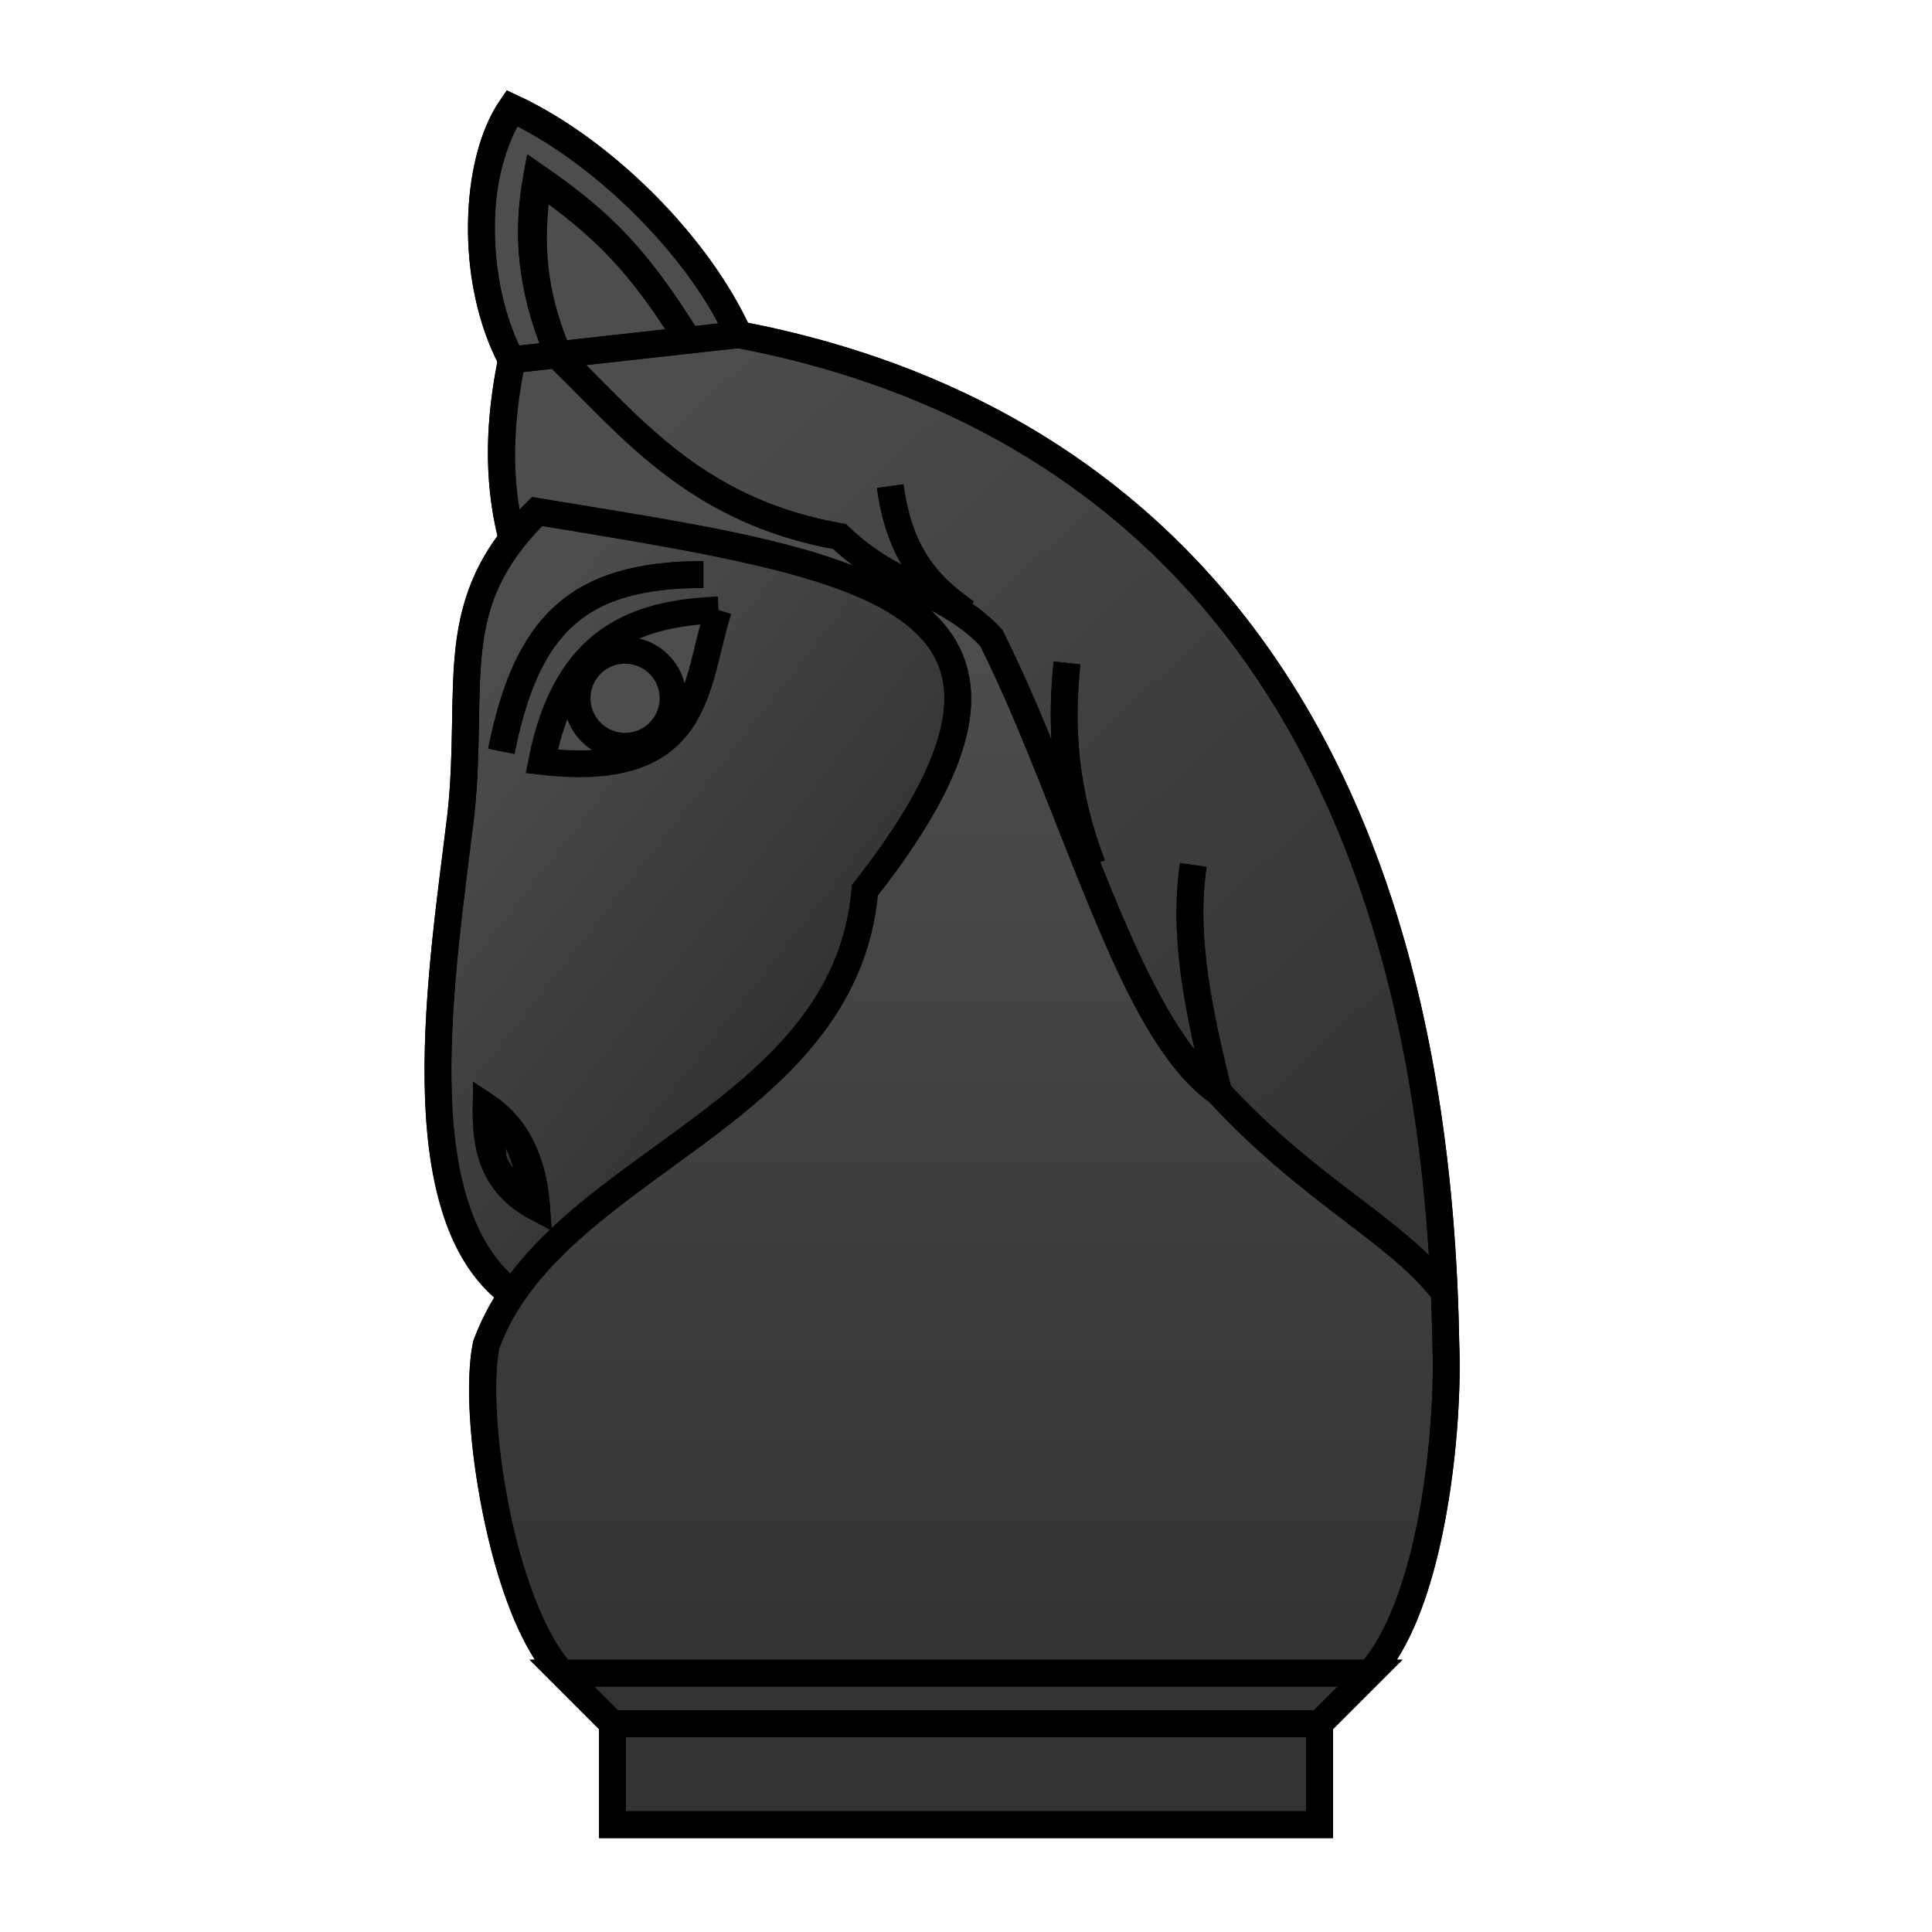
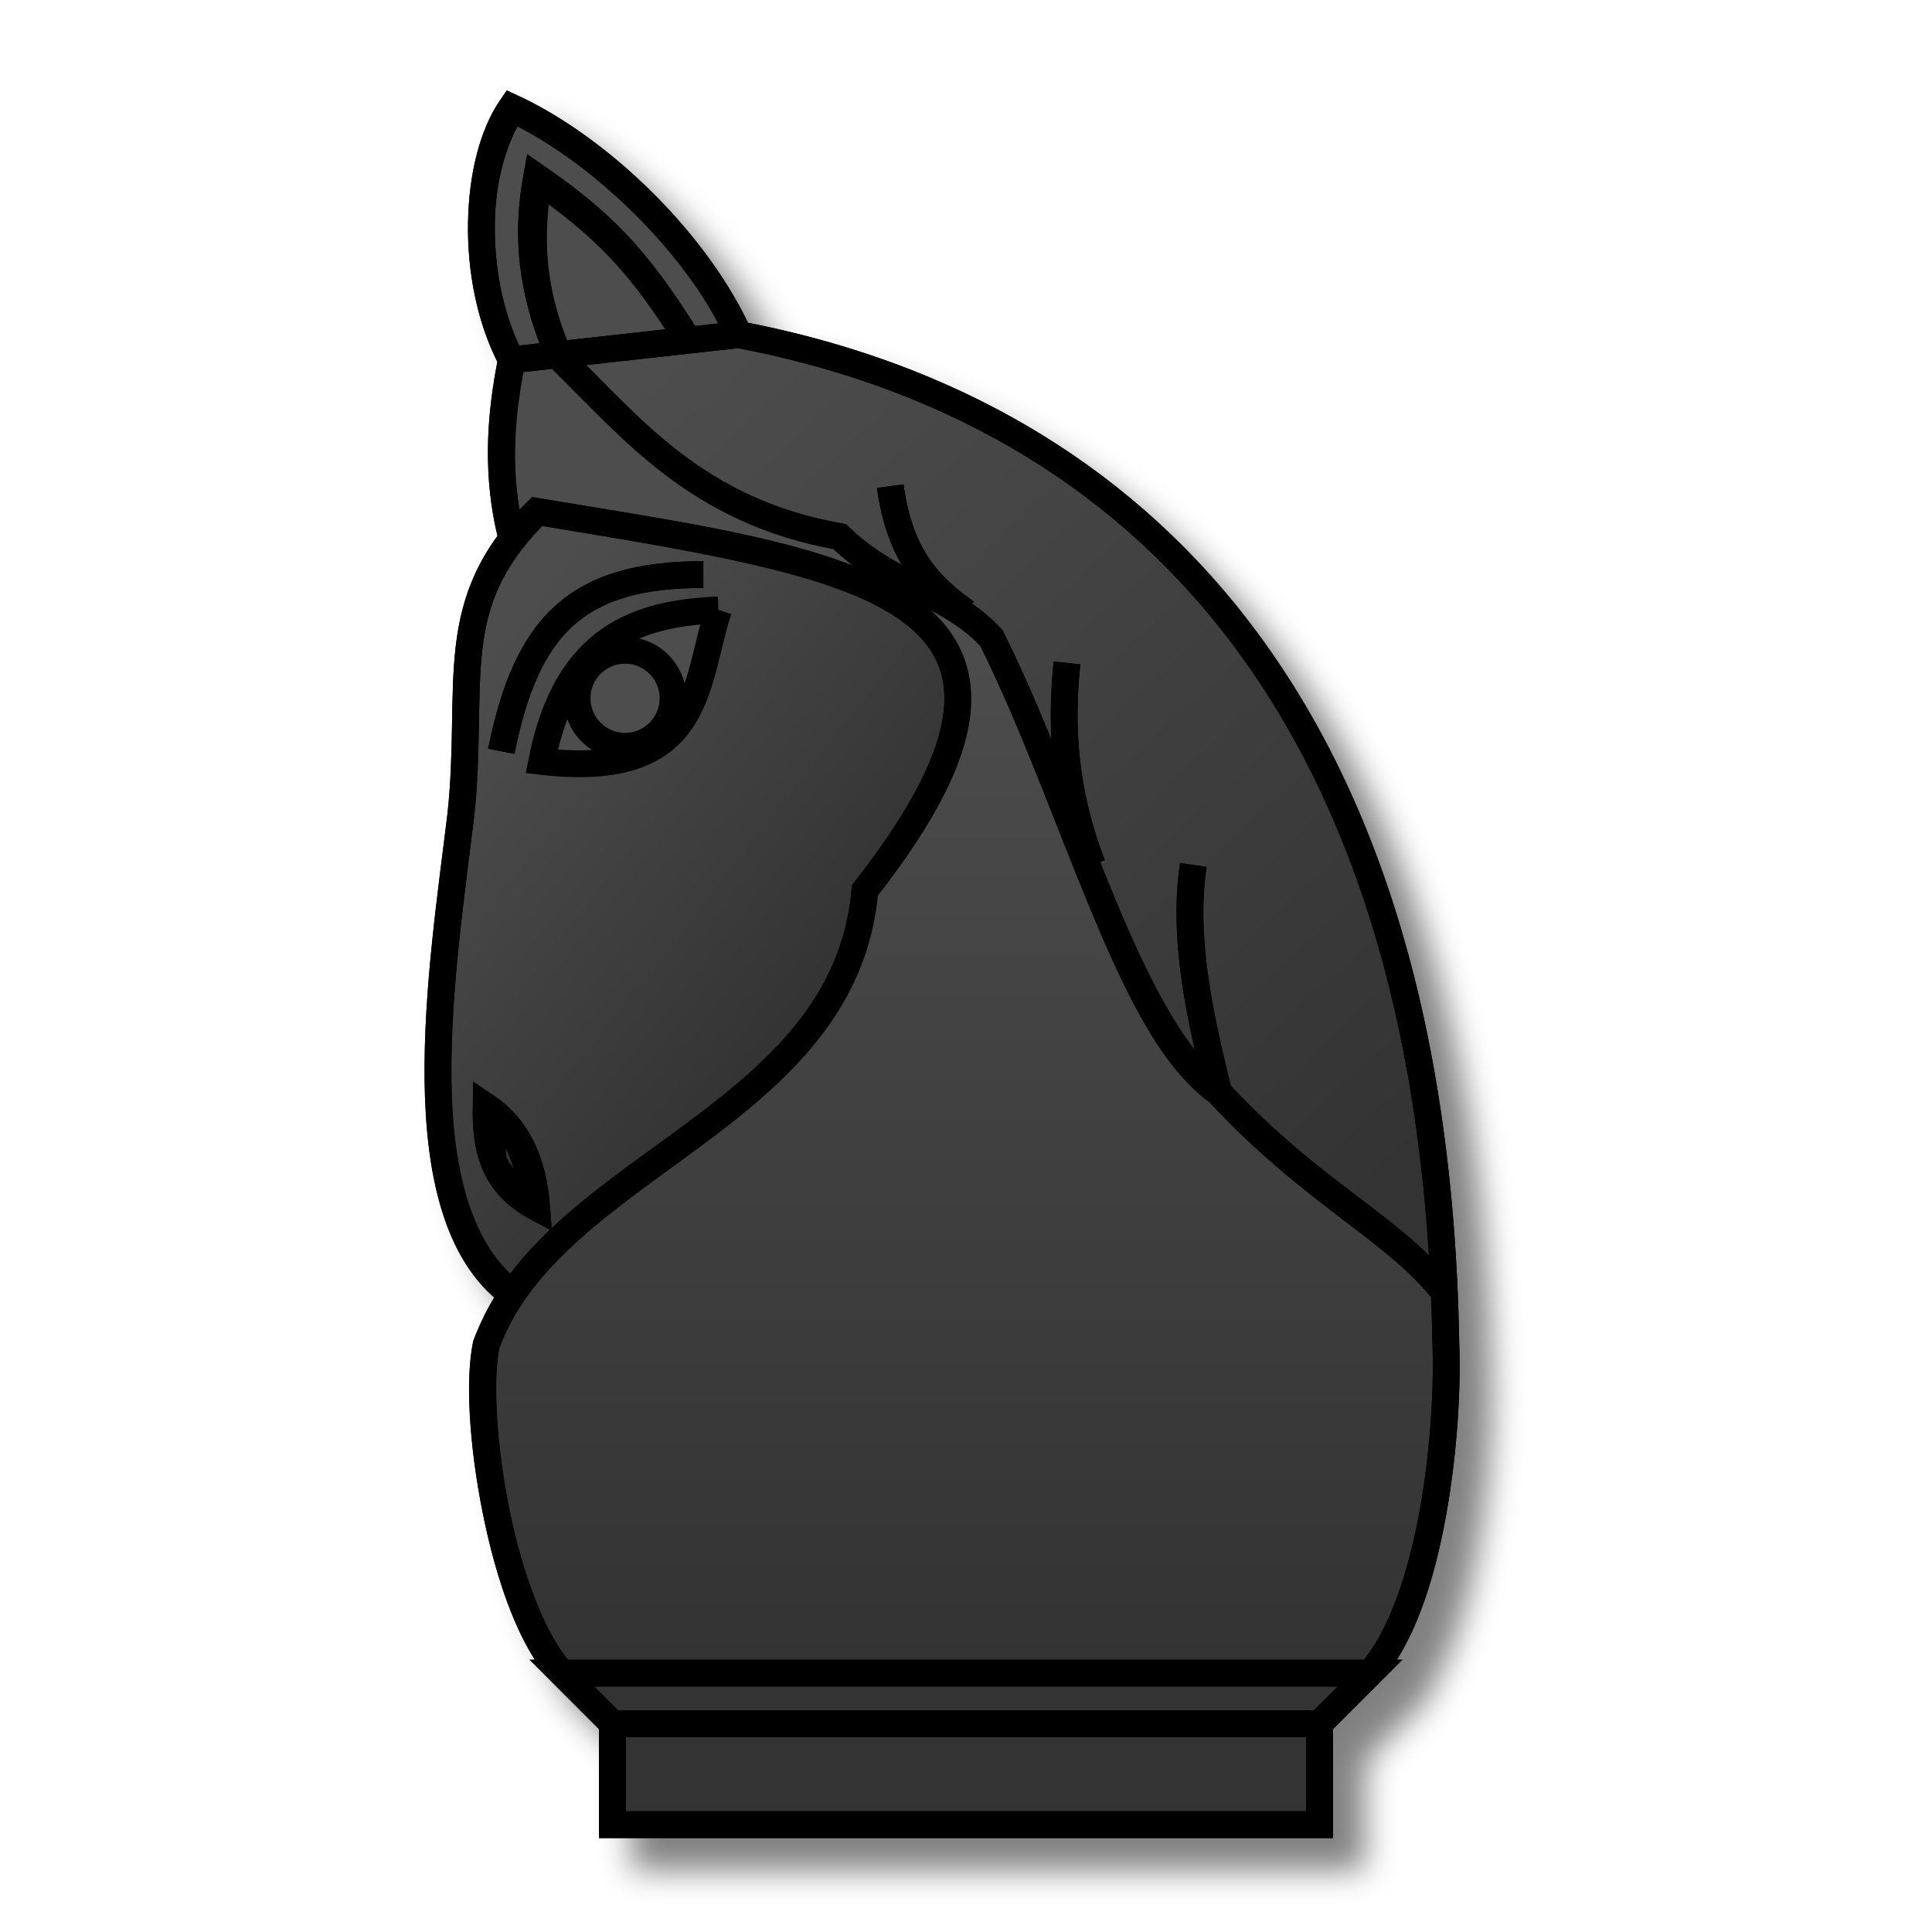
<svg xmlns="http://www.w3.org/2000/svg" xmlns:xlink="http://www.w3.org/1999/xlink" width="360" height="360" viewBox="0 0 95.25 95.25" version="1.1" id="svg8">
  <defs id="defs2">
    <linearGradient id="linearGradient1019">
      <stop style="stop-color:#4d4d4d;stop-opacity:1" offset="0" id="stop1015" />
      <stop style="stop-color:#333333;stop-opacity:1" offset="1" id="stop1017" />
    </linearGradient>
    <linearGradient id="linearGradient1011">
      <stop style="stop-color:#4d4d4d;stop-opacity:1" offset="0" id="stop1007" />
      <stop style="stop-color:#333333;stop-opacity:1" offset="1" id="stop1009" />
    </linearGradient>
    <linearGradient id="linearGradient1003">
      <stop style="stop-color:#4d4d4d;stop-opacity:1" offset="0" id="stop999" />
      <stop style="stop-color:#333333;stop-opacity:1" offset="1" id="stop1001" />
    </linearGradient>
    <linearGradient xlink:href="#linearGradient1003" id="linearGradient1005" x1="85" y1="130" x2="155" y2="185" gradientUnits="userSpaceOnUse" />
    <linearGradient xlink:href="#linearGradient1011" id="linearGradient1013" x1="180" y1="115" x2="180" y2="310" gradientUnits="userSpaceOnUse" />
    <linearGradient xlink:href="#linearGradient1019" id="linearGradient1021" x1="125" y1="65" x2="265" y2="215" gradientUnits="userSpaceOnUse" />
+     <filter style="color-interpolation-filters:sRGB;" id="filter3106">
+       <feFlood flood-opacity="0.498" flood-color="rgb(0,0,0)" result="flood" id="feFlood3096" />
+       <feComposite in="flood" in2="SourceGraphic" operator="in" result="composite1" id="feComposite3098" />
+       <feGaussianBlur in="composite1" stdDeviation="3" result="blur" id="feGaussianBlur3100" />
+       <feOffset dx="6" dy="6" result="offset" id="feOffset3102" />
+       <feComposite in="SourceGraphic" in2="offset" operator="over" result="composite2" id="feComposite3104" />
+     </filter>
  </defs>
  <g id="layer2" style="display:inline">
-     <path style="color:#000000;font-style:normal;font-variant:normal;font-weight:normal;font-stretch:normal;font-size:medium;line-height:normal;font-family:sans-serif;font-variant-ligatures:normal;font-variant-position:normal;font-variant-caps:normal;font-variant-numeric:normal;font-variant-alternates:normal;font-feature-settings:normal;text-indent:0;text-align:start;text-decoration:none;text-decoration-line:none;text-decoration-style:solid;text-decoration-color:#000000;letter-spacing:normal;word-spacing:normal;text-transform:none;writing-mode:lr-tb;direction:ltr;text-orientation:mixed;dominant-baseline:auto;baseline-shift:baseline;text-anchor:start;white-space:normal;shape-padding:0;clip-rule:nonzero;display:inline;overflow:visible;visibility:visible;opacity:1;isolation:auto;mix-blend-mode:normal;color-interpolation:sRGB;color-interpolation-filters:linearRGB;solid-color:#000000;solid-opacity:1;vector-effect:none;fill:#000000;fill-opacity:1;fill-rule:nonzero;stroke:none;stroke-width:5;stroke-linecap:butt;stroke-linejoin:miter;stroke-miterlimit:4;stroke-dasharray:none;stroke-dashoffset:0;stroke-opacity:1;color-rendering:auto;image-rendering:auto;shape-rendering:auto;text-rendering:auto;enable-background:accumulate" d="m 94.436,16.854 -1.195,1.727 c -3.924,5.675 -5.899,14.036 -6.031,23.023 -0.128,8.692 1.536,17.967 5.475,25.82 -2.063,10.555 -2.622,21.376 0.02,32.459 -4.912,6.741 -6.971,13.534 -7.789,20.605 -1.076,9.304 -0.257,19.081 -1.521,31.01 -1.689,14.012 -4.488,32.666 -4.273,49.895 0.205,16.478 3.268,31.799 13.441,40.445 -1.557,2.555 -3.276,4.996 -4.324,7.898 l -0.061,0.17 -0.037,0.178 c -1.496,7.254 -0.673,19.501 1.824,31.889 2.047,10.152 5.146,20.228 9.693,27.291 h -0.982 l 4.189,4.191 0.01,0.01 8.74,8.74 v 20.293 H 180 248.387 v -20.293 l 8.77,-8.77 0.008,-0.008 4.162,-4.164 h -1.039 c 4.658,-7.297 7.446,-17.242 9.227,-27.225 2.149,-12.047 2.702,-24.104 2.398,-31.549 h -0.002 C 270.862,187.473 254.863,143.052 230.307,112.766 206.04,82.837 173.506,66.847 139.371,60.146 131.175,42.99 113.312,25.562 96.342,17.73 Z" id="path981" transform="scale(0.2645833)" />
+     <path style="color:#000000;font-style:normal;font-variant:normal;font-weight:normal;font-stretch:normal;font-size:medium;line-height:normal;font-family:sans-serif;font-variant-ligatures:normal;font-variant-position:normal;font-variant-caps:normal;font-variant-numeric:normal;font-variant-alternates:normal;font-feature-settings:normal;text-indent:0;text-align:start;text-decoration:none;text-decoration-line:none;text-decoration-style:solid;text-decoration-color:#000000;letter-spacing:normal;word-spacing:normal;text-transform:none;writing-mode:lr-tb;direction:ltr;text-orientation:mixed;dominant-baseline:auto;baseline-shift:baseline;text-anchor:start;white-space:normal;shape-padding:0;clip-rule:nonzero;display:inline;overflow:visible;visibility:visible;opacity:1;isolation:auto;mix-blend-mode:normal;color-interpolation:sRGB;color-interpolation-filters:linearRGB;solid-color:#000000;solid-opacity:1;vector-effect:none;fill:#000000;fill-opacity:1;fill-rule:nonzero;stroke:none;stroke-width:5;stroke-linecap:butt;stroke-linejoin:miter;stroke-miterlimit:4;stroke-dasharray:none;stroke-dashoffset:0;stroke-opacity:1;color-rendering:auto;image-rendering:auto;shape-rendering:auto;text-rendering:auto;enable-background:accumulate;filter:url(#filter3106)" d="m 94.436,16.854 -1.195,1.727 c -3.924,5.675 -5.899,14.036 -6.031,23.023 -0.128,8.692 1.536,17.967 5.475,25.82 -2.063,10.555 -2.622,21.376 0.02,32.459 -4.912,6.741 -6.971,13.534 -7.789,20.605 -1.076,9.304 -0.257,19.081 -1.521,31.01 -1.689,14.012 -4.488,32.666 -4.273,49.895 0.205,16.478 3.268,31.799 13.441,40.445 -1.557,2.555 -3.276,4.996 -4.324,7.898 l -0.061,0.17 -0.037,0.178 c -1.496,7.254 -0.673,19.501 1.824,31.889 2.047,10.152 5.146,20.228 9.693,27.291 h -0.982 l 4.189,4.191 0.01,0.01 8.74,8.74 v 20.293 H 180 248.387 v -20.293 l 8.77,-8.77 0.008,-0.008 4.162,-4.164 h -1.039 c 4.658,-7.297 7.446,-17.242 9.227,-27.225 2.149,-12.047 2.702,-24.104 2.398,-31.549 h -0.002 C 270.862,187.473 254.863,143.052 230.307,112.766 206.04,82.837 173.506,66.847 139.371,60.146 131.175,42.99 113.312,25.562 96.342,17.73 Z" id="path981" transform="scale(0.2645833)" />
  </g>
  <g id="layer3" style="display:inline">
    <path style="color:#000000;font-style:normal;font-variant:normal;font-weight:normal;font-stretch:normal;font-size:medium;line-height:normal;font-family:sans-serif;font-variant-ligatures:normal;font-variant-position:normal;font-variant-caps:normal;font-variant-numeric:normal;font-variant-alternates:normal;font-feature-settings:normal;text-indent:0;text-align:start;text-decoration:none;text-decoration-line:none;text-decoration-style:solid;text-decoration-color:#000000;letter-spacing:normal;word-spacing:normal;text-transform:none;writing-mode:lr-tb;direction:ltr;text-orientation:mixed;dominant-baseline:auto;baseline-shift:baseline;text-anchor:start;white-space:normal;shape-padding:0;clip-rule:nonzero;display:inline;overflow:visible;visibility:visible;opacity:1;isolation:auto;mix-blend-mode:normal;color-interpolation:sRGB;color-interpolation-filters:linearRGB;solid-color:#000000;solid-opacity:1;vector-effect:none;fill:#4d4d4d;fill-opacity:1;fill-rule:nonzero;stroke:none;stroke-width:5;stroke-linecap:butt;stroke-linejoin:miter;stroke-miterlimit:4;stroke-dasharray:none;stroke-dashoffset:0;stroke-opacity:1;color-rendering:auto;image-rendering:auto;shape-rendering:auto;text-rendering:auto;enable-background:accumulate" d="m 96.438,23.586 c 14.321,7.359 29.763,22.293 37.393,36.68 l -4.303,0.477 C 120.328,46.188 113.55,39.343 101.42,30.945 l -3.189,-2.207 -0.693,3.816 c -1.797,9.885 -1.361,19.749 2.977,31.408 l -3.758,0.418 C 93.555,57.593 92.094,49.363 92.207,41.678 92.313,34.445 94.029,28.084 96.438,23.586 Z" id="path979" transform="scale(0.2645833)" />
    <path style="color:#000000;font-style:normal;font-variant:normal;font-weight:normal;font-stretch:normal;font-size:medium;line-height:normal;font-family:sans-serif;font-variant-ligatures:normal;font-variant-position:normal;font-variant-caps:normal;font-variant-numeric:normal;font-variant-alternates:normal;font-feature-settings:normal;text-indent:0;text-align:start;text-decoration:none;text-decoration-line:none;text-decoration-style:solid;text-decoration-color:#000000;letter-spacing:normal;word-spacing:normal;text-transform:none;writing-mode:lr-tb;direction:ltr;text-orientation:mixed;dominant-baseline:auto;baseline-shift:baseline;text-anchor:start;white-space:normal;shape-padding:0;clip-rule:nonzero;display:inline;overflow:visible;visibility:visible;opacity:1;isolation:auto;mix-blend-mode:normal;color-interpolation:sRGB;color-interpolation-filters:linearRGB;solid-color:#000000;solid-opacity:1;vector-effect:none;fill:#4d4d4d;fill-opacity:1;fill-rule:nonzero;stroke:none;stroke-width:5;stroke-linecap:butt;stroke-linejoin:miter;stroke-miterlimit:4;stroke-dasharray:none;stroke-dashoffset:0;stroke-opacity:1;color-rendering:auto;image-rendering:auto;shape-rendering:auto;text-rendering:auto;enable-background:accumulate" d="m 102.246,38.098 c 8.597,6.394 14.491,12.242 21.715,23.264 l -18.314,2.033 c -3.726,-9.584 -4.223,-17.407 -3.4,-25.297 z" id="path977" transform="scale(0.2645833)" />
    <path style="color:#000000;font-style:normal;font-variant:normal;font-weight:normal;font-stretch:normal;font-size:medium;line-height:normal;font-family:sans-serif;font-variant-ligatures:normal;font-variant-position:normal;font-variant-caps:normal;font-variant-numeric:normal;font-variant-alternates:normal;font-feature-settings:normal;text-indent:0;text-align:start;text-decoration:none;text-decoration-line:none;text-decoration-style:solid;text-decoration-color:#000000;letter-spacing:normal;word-spacing:normal;text-transform:none;writing-mode:lr-tb;direction:ltr;text-orientation:mixed;dominant-baseline:auto;baseline-shift:baseline;text-anchor:start;white-space:normal;shape-padding:0;clip-rule:nonzero;display:inline;overflow:visible;visibility:visible;opacity:1;isolation:auto;mix-blend-mode:normal;color-interpolation:sRGB;color-interpolation-filters:linearRGB;solid-color:#000000;solid-opacity:1;vector-effect:none;fill:url(#linearGradient1021);fill-opacity:1;fill-rule:nonzero;stroke:none;stroke-width:5;stroke-linecap:butt;stroke-linejoin:miter;stroke-miterlimit:4;stroke-dasharray:none;stroke-dashoffset:0;stroke-opacity:1;color-rendering:auto;image-rendering:auto;shape-rendering:auto;text-rendering:auto;enable-background:accumulate" d="m 137.48,64.887 c 33.592,6.419 65.286,21.846 88.943,51.023 21.54,26.566 36.494,64.628 39.836,117.984 -9.503,-9.293 -22.595,-16.245 -36.926,-31.604 -3.421,-14.036 -6.42,-27.776 -4.512,-40.754 l -4.945,-0.723 c -1.701,11.572 0.148,23.235 2.746,34.785 -5.171,-6.643 -10.107,-16.732 -14.875,-28.223 -0.916,-2.207 -1.83,-4.472 -2.746,-6.764 l 0.863,-0.33 c -5.143,-13.41 -5.753,-25.157 -4.555,-36.488 l -4.975,-0.531 c -0.499,4.713 -0.686,9.562 -0.4,14.582 -2.839,-6.924 -5.799,-13.758 -8.996,-20.141 l -0.156,-0.318 -0.242,-0.258 c -1.692,-1.832 -3.508,-3.325 -5.385,-4.625 l 0.299,-0.418 c -6.216,-4.444 -11.366,-9.039 -13.096,-21.834 l -4.953,0.67 c 0.815,6.029 2.51,10.66 4.697,14.359 -3.396,-1.86 -6.718,-3.987 -9.887,-7.072 l -0.555,-0.539 -0.752,-0.133 C 132.87,93.283 121.251,80.088 109.219,68.027 Z" id="path975" transform="scale(0.2645833)" />
    <path style="color:#000000;font-style:normal;font-variant:normal;font-weight:normal;font-stretch:normal;font-size:medium;line-height:normal;font-family:sans-serif;font-variant-ligatures:normal;font-variant-position:normal;font-variant-caps:normal;font-variant-numeric:normal;font-variant-alternates:normal;font-feature-settings:normal;text-indent:0;text-align:start;text-decoration:none;text-decoration-line:none;text-decoration-style:solid;text-decoration-color:#000000;letter-spacing:normal;word-spacing:normal;text-transform:none;writing-mode:lr-tb;direction:ltr;text-orientation:mixed;dominant-baseline:auto;baseline-shift:baseline;text-anchor:start;white-space:normal;shape-padding:0;clip-rule:nonzero;display:inline;overflow:visible;visibility:visible;opacity:1;isolation:auto;mix-blend-mode:normal;color-interpolation:sRGB;color-interpolation-filters:linearRGB;solid-color:#000000;solid-opacity:1;vector-effect:none;fill:#4d4d4d;fill-opacity:1;fill-rule:nonzero;stroke:none;stroke-width:5;stroke-linecap:butt;stroke-linejoin:miter;stroke-miterlimit:4;stroke-dasharray:none;stroke-dashoffset:0;stroke-opacity:1;color-rendering:auto;image-rendering:auto;shape-rendering:auto;text-rendering:auto;enable-background:accumulate" d="m 103.105,68.705 -0.143,0.146 c 12.607,12.249 25.419,28.334 52.338,33.381 1.288,1.208 2.593,2.282 3.902,3.26 C 144.221,99.573 123.253,96.622 100.408,92.828 l -1.248,-0.207 -0.906,0.885 c -0.502,0.491 -0.979,0.984 -1.445,1.475 -1.446,-8.615 -0.862,-17.118 0.729,-25.656 z" id="path973" transform="scale(0.2645833)" />
    <path style="color:#000000;font-style:normal;font-variant:normal;font-weight:normal;font-stretch:normal;font-size:medium;line-height:normal;font-family:sans-serif;font-variant-ligatures:normal;font-variant-position:normal;font-variant-caps:normal;font-variant-numeric:normal;font-variant-alternates:normal;font-feature-settings:normal;text-indent:0;text-align:start;text-decoration:none;text-decoration-line:none;text-decoration-style:solid;text-decoration-color:#000000;letter-spacing:normal;word-spacing:normal;text-transform:none;writing-mode:lr-tb;direction:ltr;text-orientation:mixed;dominant-baseline:auto;baseline-shift:baseline;text-anchor:start;white-space:normal;shape-padding:0;clip-rule:nonzero;display:inline;overflow:visible;visibility:visible;opacity:1;isolation:auto;mix-blend-mode:normal;color-interpolation:sRGB;color-interpolation-filters:linearRGB;solid-color:#000000;solid-opacity:1;vector-effect:none;fill:url(#linearGradient1005);fill-opacity:1;fill-rule:nonzero;stroke:none;stroke-width:5;stroke-linecap:butt;stroke-linejoin:miter;stroke-miterlimit:4;stroke-dasharray:none;stroke-dashoffset:0;stroke-opacity:1;color-rendering:auto;image-rendering:auto;shape-rendering:auto;text-rendering:auto;enable-background:accumulate" d="m 101.059,98.023 c 28.756,4.766 54.329,8.794 66.518,17.4 6.207,4.383 9.078,9.401 8.26,17.059 -0.818,7.657 -5.836,18.126 -16.623,31.854 l -0.465,0.59 -0.061,0.738 c -1.775,20.366 -15.559,32.396 -31.105,43.908 -8.425,6.239 -17.349,12.24 -24.801,19.285 l -0.291,-4.035 c -0.666,-9.273 -4.146,-16.485 -10.52,-20.729 l -3.801,-2.531 -0.082,4.57 c -0.068,3.902 0.219,7.877 1.764,11.596 1.545,3.719 4.428,7.082 8.984,9.486 l 3.648,1.922 c -2.689,2.566 -5.185,5.267 -7.383,8.176 -7.733,-7.266 -10.792,-20.539 -10.984,-35.986 -0.207,-16.648 2.54,-35.119 4.244,-49.26 l 0.008,-0.021 v -0.016 c 1.318,-12.429 0.512,-22.384 1.506,-30.975 0.954,-8.247 3.629,-15.277 11.184,-23.031 z" id="path971" transform="scale(0.2645833)" />
    <path style="color:#000000;font-style:normal;font-variant:normal;font-weight:normal;font-stretch:normal;font-size:medium;line-height:normal;font-family:sans-serif;font-variant-ligatures:normal;font-variant-position:normal;font-variant-caps:normal;font-variant-numeric:normal;font-variant-alternates:normal;font-feature-settings:normal;text-indent:0;text-align:start;text-decoration:none;text-decoration-line:none;text-decoration-style:solid;text-decoration-color:#000000;letter-spacing:normal;word-spacing:normal;text-transform:none;writing-mode:lr-tb;direction:ltr;text-orientation:mixed;dominant-baseline:auto;baseline-shift:baseline;text-anchor:start;white-space:normal;shape-padding:0;clip-rule:nonzero;display:inline;overflow:visible;visibility:visible;opacity:1;isolation:auto;mix-blend-mode:normal;color-interpolation:sRGB;color-interpolation-filters:linearRGB;solid-color:#000000;solid-opacity:1;vector-effect:none;fill:url(#linearGradient1013);fill-opacity:1;fill-rule:nonzero;stroke:none;stroke-width:5;stroke-linecap:butt;stroke-linejoin:miter;stroke-miterlimit:4;stroke-dasharray:none;stroke-dashoffset:0;stroke-opacity:1;color-rendering:auto;image-rendering:auto;shape-rendering:auto;text-rendering:auto;enable-background:accumulate" d="m 173.352,113.664 c 3.483,1.875 6.608,3.856 9.299,6.705 7.524,15.111 13.912,33.109 20.477,48.928 6.56,15.808 13.11,29.475 22.238,36.078 17.35,18.717 32.645,25.653 41.287,36.363 0.118,2.924 0.212,5.88 0.262,8.893 l 2.5,-0.041 -2.5,0.1 c 0.284,6.967 -0.252,18.854 -2.324,30.473 -1.981,11.107 -5.497,21.98 -10.463,28.102 H 105.848 c -4.654,-5.629 -8.689,-16.904 -10.982,-28.279 -2.388,-11.848 -2.978,-23.972 -1.838,-29.713 5.79,-15.783 21.831,-26.051 37.529,-37.676 15.533,-11.503 30.592,-24.76 32.893,-46.633 10.806,-13.847 16.385,-24.793 17.363,-33.949 0.849,-7.945 -2.073,-14.447 -7.461,-19.35 z" id="path965" transform="scale(0.2645833)" />
    <path style="color:#000000;font-style:normal;font-variant:normal;font-weight:normal;font-stretch:normal;font-size:medium;line-height:normal;font-family:sans-serif;font-variant-ligatures:normal;font-variant-position:normal;font-variant-caps:normal;font-variant-numeric:normal;font-variant-alternates:normal;font-feature-settings:normal;text-indent:0;text-align:start;text-decoration:none;text-decoration-line:none;text-decoration-style:solid;text-decoration-color:#000000;letter-spacing:normal;word-spacing:normal;text-transform:none;writing-mode:lr-tb;direction:ltr;text-orientation:mixed;dominant-baseline:auto;baseline-shift:baseline;text-anchor:start;white-space:normal;shape-padding:0;clip-rule:nonzero;display:inline;overflow:visible;visibility:visible;opacity:1;isolation:auto;mix-blend-mode:normal;color-interpolation:sRGB;color-interpolation-filters:linearRGB;solid-color:#000000;solid-opacity:1;vector-effect:none;fill:#333333;fill-opacity:1;fill-rule:nonzero;stroke:none;stroke-width:5;stroke-linecap:butt;stroke-linejoin:miter;stroke-miterlimit:4;stroke-dasharray:none;stroke-dashoffset:0;stroke-opacity:1;color-rendering:auto;image-rendering:auto;shape-rendering:auto;text-rendering:auto;enable-background:accumulate" d="m 94.201,213.957 c 0.636,1.089 1.042,2.481 1.49,3.787 -0.406,-0.644 -0.934,-1.235 -1.225,-1.934 -0.22,-0.529 -0.105,-1.287 -0.266,-1.854 z" id="path957" transform="scale(0.2645833)" />
    <path style="color:#000000;font-style:normal;font-variant:normal;font-weight:normal;font-stretch:normal;font-size:medium;line-height:normal;font-family:sans-serif;font-variant-ligatures:normal;font-variant-position:normal;font-variant-caps:normal;font-variant-numeric:normal;font-variant-alternates:normal;font-feature-settings:normal;text-indent:0;text-align:start;text-decoration:none;text-decoration-line:none;text-decoration-style:solid;text-decoration-color:#000000;letter-spacing:normal;word-spacing:normal;text-transform:none;writing-mode:lr-tb;direction:ltr;text-orientation:mixed;dominant-baseline:auto;baseline-shift:baseline;text-anchor:start;white-space:normal;shape-padding:0;clip-rule:nonzero;display:inline;overflow:visible;visibility:visible;opacity:1;isolation:auto;mix-blend-mode:normal;color-interpolation:sRGB;color-interpolation-filters:linearRGB;solid-color:#000000;solid-opacity:1;vector-effect:none;fill:#333333;fill-opacity:1;fill-rule:nonzero;stroke:none;stroke-width:5;stroke-linecap:butt;stroke-linejoin:miter;stroke-miterlimit:4;stroke-dasharray:none;stroke-dashoffset:0;stroke-opacity:1;color-rendering:auto;image-rendering:auto;shape-rendering:auto;text-rendering:auto;enable-background:accumulate" d="m 110.742,314.262 h 138.516 l -4.416,4.414 H 180 115.158 Z" id="path955" transform="scale(0.2645833)" />
    <path style="color:#000000;font-style:normal;font-variant:normal;font-weight:normal;font-stretch:normal;font-size:medium;line-height:normal;font-family:sans-serif;font-variant-ligatures:normal;font-variant-position:normal;font-variant-caps:normal;font-variant-numeric:normal;font-variant-alternates:normal;font-feature-settings:normal;text-indent:0;text-align:start;text-decoration:none;text-decoration-line:none;text-decoration-style:solid;text-decoration-color:#000000;letter-spacing:normal;word-spacing:normal;text-transform:none;writing-mode:lr-tb;direction:ltr;text-orientation:mixed;dominant-baseline:auto;baseline-shift:baseline;text-anchor:start;white-space:normal;shape-padding:0;clip-rule:nonzero;display:inline;overflow:visible;visibility:visible;opacity:1;isolation:auto;mix-blend-mode:normal;color-interpolation:sRGB;color-interpolation-filters:linearRGB;solid-color:#000000;solid-opacity:1;vector-effect:none;fill:#333333;fill-opacity:1;fill-rule:nonzero;stroke:none;stroke-width:5;stroke-linecap:butt;stroke-linejoin:miter;stroke-miterlimit:4;stroke-dasharray:none;stroke-dashoffset:0;stroke-opacity:1;color-rendering:auto;image-rendering:auto;shape-rendering:auto;text-rendering:auto;enable-background:accumulate" d="M 116.619,323.674 H 180 243.381 V 337.5 H 180 116.619 Z" id="path888" transform="scale(0.2645833)" />
    <path style="color:#000000;font-style:normal;font-variant:normal;font-weight:normal;font-stretch:normal;font-size:medium;line-height:normal;font-family:sans-serif;font-variant-ligatures:normal;font-variant-position:normal;font-variant-caps:normal;font-variant-numeric:normal;font-variant-alternates:normal;font-feature-settings:normal;text-indent:0;text-align:start;text-decoration:none;text-decoration-line:none;text-decoration-style:solid;text-decoration-color:#000000;letter-spacing:normal;word-spacing:normal;text-transform:none;writing-mode:lr-tb;direction:ltr;text-orientation:mixed;dominant-baseline:auto;baseline-shift:baseline;text-anchor:start;white-space:normal;shape-padding:0;clip-rule:nonzero;display:inline;overflow:visible;visibility:visible;opacity:1;isolation:auto;mix-blend-mode:normal;color-interpolation:sRGB;color-interpolation-filters:linearRGB;solid-color:#000000;solid-opacity:1;vector-effect:none;fill:#666666;fill-opacity:1;fill-rule:nonzero;stroke:none;stroke-width:5;stroke-linecap:butt;stroke-linejoin:miter;stroke-miterlimit:4;stroke-dasharray:none;stroke-dashoffset:0;stroke-opacity:1;color-rendering:auto;image-rendering:auto;shape-rendering:auto;text-rendering:auto;enable-background:accumulate" d="m 130.512,116.598 c -0.997,3.731 -1.821,7.441 -2.963,10.711 -1.034,-4.049 -4.236,-7.249 -8.287,-8.277 3.4,-1.371 7.212,-2.052 11.25,-2.434 z" id="path963" transform="scale(0.2645833)" />
    <path style="color:#000000;font-style:normal;font-variant:normal;font-weight:normal;font-stretch:normal;font-size:medium;line-height:normal;font-family:sans-serif;font-variant-ligatures:normal;font-variant-position:normal;font-variant-caps:normal;font-variant-numeric:normal;font-variant-alternates:normal;font-feature-settings:normal;text-indent:0;text-align:start;text-decoration:none;text-decoration-line:none;text-decoration-style:solid;text-decoration-color:#000000;letter-spacing:normal;word-spacing:normal;text-transform:none;writing-mode:lr-tb;direction:ltr;text-orientation:mixed;dominant-baseline:auto;baseline-shift:baseline;text-anchor:start;white-space:normal;shape-padding:0;clip-rule:nonzero;display:inline;overflow:visible;visibility:visible;opacity:1;isolation:auto;mix-blend-mode:normal;color-interpolation:sRGB;color-interpolation-filters:linearRGB;solid-color:#000000;solid-opacity:1;vector-effect:none;fill:#666666;fill-opacity:1;fill-rule:nonzero;stroke:none;stroke-width:5;stroke-linecap:butt;stroke-linejoin:miter;stroke-miterlimit:4;stroke-dasharray:none;stroke-dashoffset:0;stroke-opacity:1;color-rendering:auto;image-rendering:auto;shape-rendering:auto;text-rendering:auto;enable-background:accumulate" d="m 116.471,123.676 c 3.587,-2.6e-4 6.437,2.851 6.438,6.438 4.7e-4,3.587 -2.851,6.445 -6.438,6.445 -3.587,7.2e-4 -6.442,-2.858 -6.443,-6.445 l -2.219,0.004 c 6.6e-4,-0.001 0.001,-0.003 0.002,-0.004 h 2.217 c 0,-3.587 2.857,-6.437 6.443,-6.438 z" id="path961" transform="scale(0.2645833)" />
    <path style="color:#000000;font-style:normal;font-variant:normal;font-weight:normal;font-stretch:normal;font-size:medium;line-height:normal;font-family:sans-serif;font-variant-ligatures:normal;font-variant-position:normal;font-variant-caps:normal;font-variant-numeric:normal;font-variant-alternates:normal;font-feature-settings:normal;text-indent:0;text-align:start;text-decoration:none;text-decoration-line:none;text-decoration-style:solid;text-decoration-color:#000000;letter-spacing:normal;word-spacing:normal;text-transform:none;writing-mode:lr-tb;direction:ltr;text-orientation:mixed;dominant-baseline:auto;baseline-shift:baseline;text-anchor:start;white-space:normal;shape-padding:0;clip-rule:nonzero;display:inline;overflow:visible;visibility:visible;opacity:1;isolation:auto;mix-blend-mode:normal;color-interpolation:sRGB;color-interpolation-filters:linearRGB;solid-color:#000000;solid-opacity:1;vector-effect:none;fill:#666666;fill-opacity:1;fill-rule:nonzero;stroke:none;stroke-width:5;stroke-linecap:butt;stroke-linejoin:miter;stroke-miterlimit:4;stroke-dasharray:none;stroke-dashoffset:0;stroke-opacity:1;color-rendering:auto;image-rendering:auto;shape-rendering:auto;text-rendering:auto;enable-background:accumulate" d="m 105.939,134.574 c 0.823,1.927 2.168,3.578 3.846,4.795 -1.677,0.005 -3.465,-0.053 -5.303,-0.146 0.439,-1.669 0.934,-3.194 1.457,-4.648 z" id="path959" transform="scale(0.2645833)" />
    <path style="color:#000000;font-style:normal;font-variant:normal;font-weight:normal;font-stretch:normal;font-size:medium;line-height:normal;font-family:sans-serif;font-variant-ligatures:normal;font-variant-position:normal;font-variant-caps:normal;font-variant-numeric:normal;font-variant-alternates:normal;font-feature-settings:normal;text-indent:0;text-align:start;text-decoration:none;text-decoration-line:none;text-decoration-style:solid;text-decoration-color:#000000;letter-spacing:normal;word-spacing:normal;text-transform:none;writing-mode:lr-tb;direction:ltr;text-orientation:mixed;dominant-baseline:auto;baseline-shift:baseline;text-anchor:start;white-space:normal;shape-padding:0;clip-rule:nonzero;display:inline;overflow:visible;visibility:visible;opacity:1;isolation:auto;mix-blend-mode:normal;color-interpolation:sRGB;color-interpolation-filters:linearRGB;solid-color:#000000;solid-opacity:1;vector-effect:none;fill:#4d4d4d;fill-opacity:1;fill-rule:nonzero;stroke:none;stroke-width:5;stroke-linecap:butt;stroke-linejoin:miter;stroke-miterlimit:4;stroke-dasharray:none;stroke-dashoffset:0;stroke-opacity:1;color-rendering:auto;image-rendering:auto;shape-rendering:auto;text-rendering:auto;enable-background:accumulate" d="m 133.775,111.148 c -7.737,0.336 -15.368,1.617 -21.74,6.105 -6.372,4.489 -11.18,12.109 -13.547,24.146 l -0.523,2.65 2.687,0.309 c 7.742,0.895 13.637,0.448 18.262,-1.121 4.625,-1.569 7.909,-4.332 10.129,-7.596 4.441,-6.528 5.097,-14.704 7.219,-21.223 l -2.383,-0.775 z" id="path967" transform="scale(0.2645833)" />
  </g>
  <g id="layer1" transform="translate(0,-201.75)" style="display:inline">
    <path style="fill:none;stroke:#000000;stroke-width:1.323;stroke-miterlimit:4;stroke-dasharray:none;stroke-opacity:1" d="m 30.194,286.728 -2.49,-2.49 h 39.843 l -2.49,2.49" id="path362" />
    <path style="fill:none;stroke:#000000;stroke-width:1.323;stroke-miterlimit:4;stroke-dasharray:none;stroke-opacity:1" d="m 25.213,265.561 c -5.432,-4 -3.388,-16.207 -2.49,-23.657 0.683,-6.445 -0.862,-10.442 3.735,-14.941 15.546,2.581 27.754,3.955 16.186,18.676 -0.987,11.326 -15.439,13.447 -18.676,22.412 -0.706,3.424 0.747,12.976 3.735,16.186" id="path374" />
    <path style="fill:none;stroke:#000000;stroke-width:1.323;stroke-miterlimit:4;stroke-dasharray:none;stroke-opacity:1" d="m 26.458,261.281 c -2.178,-1.149 -2.525,-3 -2.49,-4.98 1.497,0.997 2.324,2.66 2.49,4.98 z" id="path4074" />
    <path style="fill:none;stroke:#000000;stroke-width:1.323;stroke-miterlimit:4;stroke-dasharray:none;stroke-opacity:1" d="m 24.715,238.791 c 1.245,-6.225 3.735,-8.716 9.961,-8.716" id="path4076" />
    <path style="fill:none;stroke:#000000;stroke-width:1.323;stroke-miterlimit:4;stroke-dasharray:none;stroke-opacity:1" d="m 35.423,231.818 c -3.984,0.173 -7.507,1.324 -8.716,7.471 7.939,0.918 7.527,-3.818 8.716,-7.471" id="path4078" />
    <path style="fill:none;stroke:#000000;stroke-width:1.323;stroke-miterlimit:4;stroke-dasharray:none;stroke-opacity:1" d="m 67.547,284.238 c 3.159,-3.514 3.891,-12.373 3.735,-16.186" id="path4080" />
    <path style="fill:none;stroke:#000000;stroke-width:1.323;stroke-miterlimit:4;stroke-dasharray:none;stroke-opacity:1" id="path4084" d="m 28.45,236.176 a 2.366,2.366 0 0 1 2.366,-2.366 2.366,2.366 0 0 1 2.366,2.365 2.366,2.366 0 0 1 -2.365,2.366 2.366,2.366 0 0 1 -2.366,-2.365" />
    <path style="fill:none;stroke:#000000;stroke-width:1.323;stroke-miterlimit:4;stroke-dasharray:none;stroke-opacity:1" d="m 25.213,228.208 c -0.742,-2.959 -0.582,-5.852 0,-8.716 l 11.206,-1.245 c 18.07,3.423 34.316,16.654 34.863,49.804" id="path4086" />
    <path style="fill:none;stroke:#000000;stroke-width:1.323;stroke-miterlimit:4;stroke-dasharray:none;stroke-opacity:1" d="m 25.213,219.493 c -2.106,-3.987 -1.837,-9.794 0,-12.451 4.404,2.032 9.199,6.767 11.206,11.206" id="path4088" />
    <path style="fill:none;stroke:#000000;stroke-width:1.323;stroke-miterlimit:4;stroke-dasharray:none;stroke-opacity:1" d="m 27.517,219.212 c -1.398,-3.34 -1.556,-5.992 -1.058,-8.731 3.237,2.241 4.918,3.953 7.408,7.938" id="path4088-3" />
    <path style="fill:none;stroke:#000000;stroke-width:1.323;stroke-miterlimit:4;stroke-dasharray:none;stroke-opacity:1" d="m 27.703,219.493 c 3.419,3.321 6.635,7.466 13.696,8.716 2.54,2.474 5.413,2.753 7.471,4.98 4.082,8.15 6.81,19.313 11.206,22.412 4.66,5.041 8.803,6.771 11.206,9.961" id="path4127" />
    <path style="fill:none;stroke:#000000;stroke-width:1.323;stroke-miterlimit:4;stroke-dasharray:none;stroke-opacity:1" d="m 60.076,255.6 c -0.924,-3.78 -1.782,-7.554 -1.245,-11.206" id="path4129" />
    <path style="fill:none;stroke:#000000;stroke-width:1.323;stroke-miterlimit:4;stroke-dasharray:none;stroke-opacity:1" d="m 53.85,244.395 c -1.401,-3.654 -1.57,-6.891 -1.245,-9.961" id="path4131" />
    <path style="fill:none;stroke:#000000;stroke-width:1.323;stroke-miterlimit:4;stroke-dasharray:none;stroke-opacity:1" d="m 47.625,231.944 c -1.694,-1.211 -3.255,-2.675 -3.735,-6.226" id="path4133" />
    <path style="fill:none;stroke:#000000;stroke-width:1.323;stroke-miterlimit:4;stroke-dasharray:none;stroke-opacity:1" d="M 47.625,291.708 H 30.194 v -4.98 H 47.625" id="path1764" />
    <path style="fill:none;stroke:#000000;stroke-width:1.323;stroke-miterlimit:4;stroke-dasharray:none;stroke-opacity:1" d="m 47.625,286.728 h 17.431 v 4.98 H 47.625" id="path1766" />
    <path style="color:#000000;font-style:normal;font-variant:normal;font-weight:normal;font-stretch:normal;font-size:medium;line-height:normal;font-family:sans-serif;font-variant-ligatures:normal;font-variant-position:normal;font-variant-caps:normal;font-variant-numeric:normal;font-variant-alternates:normal;font-feature-settings:normal;text-indent:0;text-align:start;text-decoration:none;text-decoration-line:none;text-decoration-style:solid;text-decoration-color:#000000;letter-spacing:normal;word-spacing:normal;text-transform:none;writing-mode:lr-tb;direction:ltr;text-orientation:mixed;dominant-baseline:auto;baseline-shift:baseline;text-anchor:start;white-space:normal;shape-padding:0;clip-rule:nonzero;display:inline;overflow:visible;visibility:visible;opacity:1;isolation:auto;mix-blend-mode:normal;color-interpolation:sRGB;color-interpolation-filters:linearRGB;solid-color:#000000;solid-opacity:1;vector-effect:none;fill:#000000;fill-opacity:1;fill-rule:nonzero;stroke:none;stroke-width:5;stroke-linecap:butt;stroke-linejoin:miter;stroke-miterlimit:4;stroke-dasharray:none;stroke-dashoffset:0;stroke-opacity:1;color-rendering:auto;image-rendering:auto;shape-rendering:auto;text-rendering:auto;enable-background:accumulate" d="m 131.059,104.557 c -12.098,0 -21.086,2.467 -27.557,8.291 -6.471,5.824 -10.14,14.646 -12.543,26.662 l 4.902,0.975 c 2.303,-11.513 5.691,-19.159 10.984,-23.924 5.294,-4.764 12.782,-7.006 24.213,-7.006 z" transform="matrix(0.2645833,0,0,0.2645833,0,201.75)" id="path969" />
  </g>
</svg>
